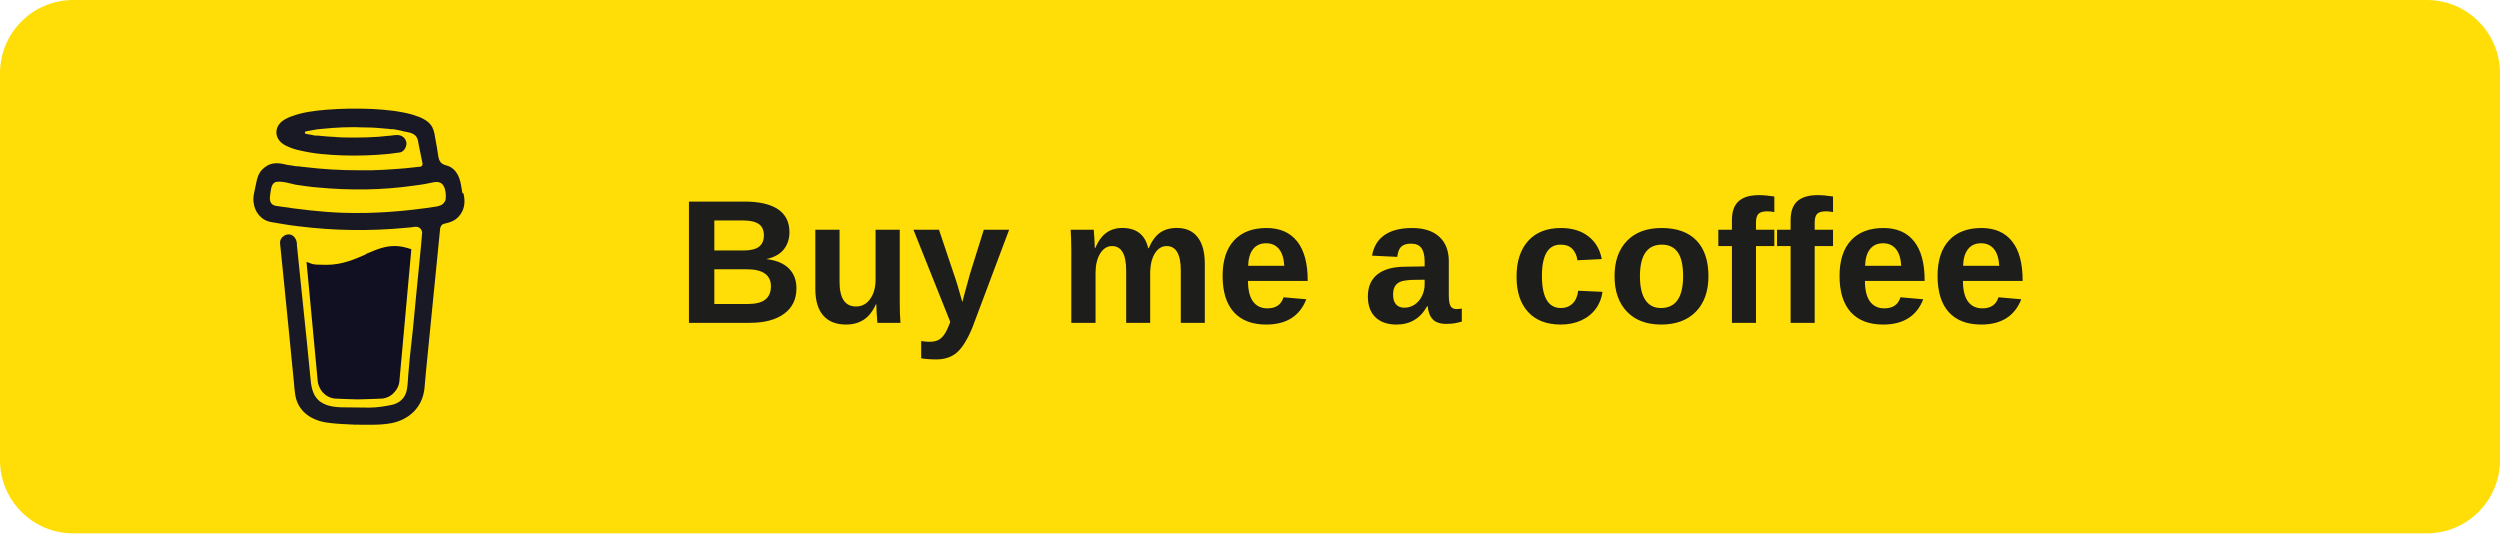
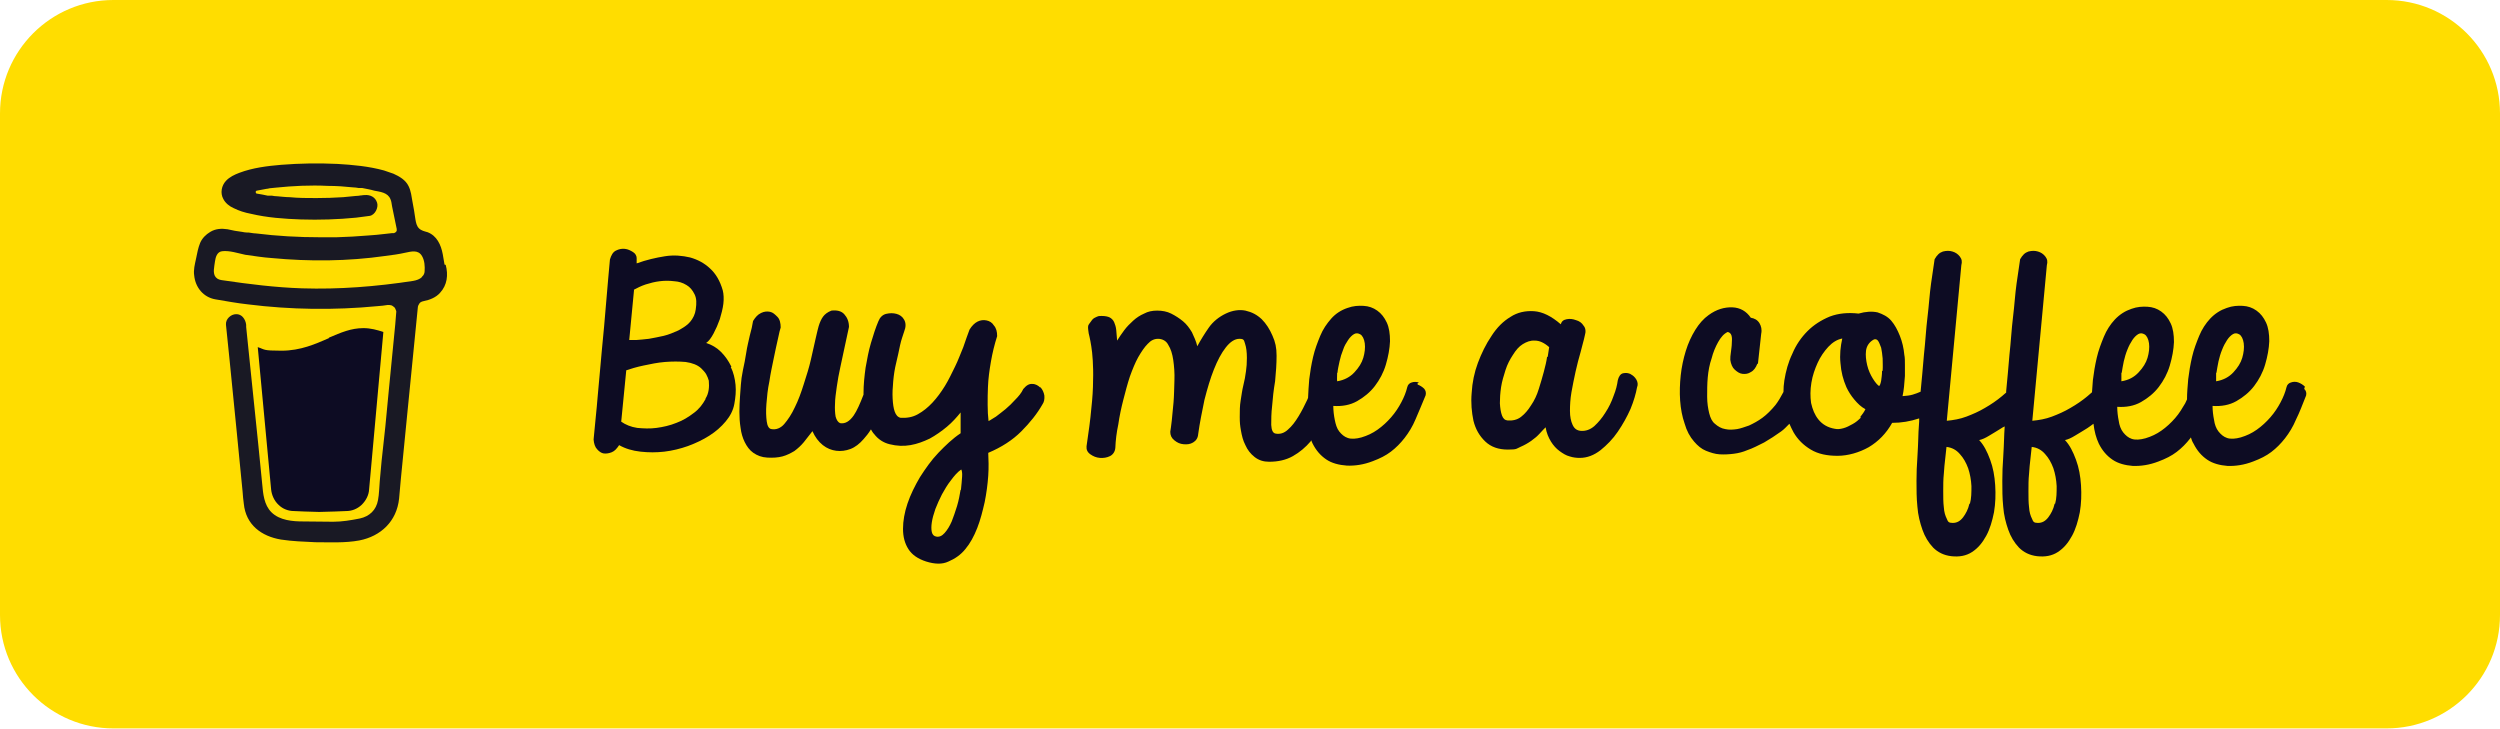
- <svg xmlns="http://www.w3.org/2000/svg" id="Ebene_2" data-name="Ebene 2" viewBox="0 0 709.33 151.33">
+ <svg xmlns="http://www.w3.org/2000/svg" id="katman_1" version="1.1" viewBox="0 0 841.9 245.3">
  <defs>
    <style>
-       .cls-1 {
-         fill: #ffdd06;
+       .st0 {
+         fill-rule: evenodd;
      }

-       .cls-2 {
-         fill: #191925;
+       .st0, .st1 {
+         fill: #0d0c23;
      }

-       .cls-3 {
-         fill: #1d1d1b;
-         font-family: Arial-BoldMT, Arial;
-         font-size: 50px;
-         font-weight: 700;
+       .st2 {
+         fill: #fd0;
      }

-       .cls-4 {
-         fill: #101022;
+       .st3 {
+         fill: #191924;
      }
    </style>
  </defs>
-   <g id="buttons">
-     <g id="bmac">
-       <rect class="cls-1" width="709.33" height="151.33" rx="20.78" ry="20.78" />
-       <g>
-         <path class="cls-4" d="M103.77,72.19c-3.09,1.34-6.61,2.95-11.18,2.95s-3.87-.28-5.62-.84l3.16,33.67c.14,1.41.77,2.74,1.76,3.66.98.98,2.32,1.48,3.66,1.48,0,0,4.43.21,5.97.21s6.4-.21,6.4-.21c1.34,0,2.6-.49,3.66-1.48.98-.98,1.69-2.25,1.76-3.66l3.37-37.26c-1.48-.49-3.02-.91-4.71-.91-2.95,0-5.34,1.05-8.15,2.25h0l-.07.14Z" />
-         <path class="cls-2" d="M131.19,54.76l-.42-2.46c-.42-2.25-1.41-4.36-3.58-5.2-.7-.21-1.48-.35-2.04-.91s-.7-1.34-.84-2.11c-.21-1.41-.42-2.88-.7-4.22-.21-1.19-.35-2.53-.91-3.66-.7-1.48-2.18-2.32-3.58-2.95-.77-.28-1.48-.49-2.25-.77-3.58-.98-7.38-1.34-11.04-1.55-4.43-.21-8.86-.14-13.29.21-3.3.28-6.75.7-9.91,1.9-1.12.42-2.32.98-3.16,1.9-1.05,1.12-1.41,2.88-.63,4.29.49.98,1.48,1.76,2.46,2.18,1.27.63,2.6,1.05,4.08,1.34,3.87.91,7.87,1.19,11.81,1.34,4.36.14,8.79,0,13.07-.42,1.05-.14,2.18-.28,3.23-.42,1.27-.21,2.11-1.97,1.76-3.09-.42-1.41-1.69-1.97-3.02-1.83-.21,0-.35,0-.63.07h-.14c-.42.07-.91.14-1.34.14-.98.07-1.9.21-2.88.28-2.11.14-4.29.21-6.4.21s-4.22,0-6.33-.21c-.98,0-1.9-.14-2.88-.21-.42,0-.91-.07-1.27-.14h-.98c-.91-.21-1.76-.35-2.6-.49-.07,0-.14,0-.21-.14s-.07-.14-.07-.21,0-.14.07-.21c0-.07.14-.14.21-.14h0c.77-.14,1.48-.28,2.25-.42.21,0,.49-.07.77-.14h0c.42,0,.98-.14,1.41-.14,4.08-.42,8.22-.63,12.37-.42,2.04,0,4.01.14,5.97.35.42,0,.84.07,1.27.14h.84c.98.21,1.97.35,2.88.63,1.41.28,3.23.42,3.87,2.04.21.49.28,1.05.35,1.55l.14.7h0c.28,1.55.7,3.23.98,4.78v.35c0,.14,0,.21-.14.28,0,.07-.14.14-.21.21s-.21.07-.28.14h-.42c-.63.07-1.27.14-1.9.21-1.27.14-2.46.28-3.8.35-2.46.21-5.06.35-7.52.42h-3.87c-5.13,0-10.12-.28-15.25-.91-.49,0-1.12-.14-1.69-.21.42,0-.28,0-.42,0-.35,0-.7-.07-1.05-.14-1.19-.14-2.32-.35-3.51-.63-1.41-.21-2.81-.14-4.08.63-1.05.63-1.9,1.48-2.39,2.6-.49,1.19-.7,2.46-.98,3.8s-.63,2.6-.42,3.94c.28,2.81,2.18,5.13,4.99,5.62,2.53.42,5.13.91,7.73,1.19,10.12,1.27,20.39,1.41,30.65.42.84-.07,1.69-.14,2.46-.28.21,0,.49,0,.77.07s.42.21.7.42.28.42.42.7.14.49.07.84l-.21,2.6c-.49,5.27-1.05,10.54-1.55,15.82-.49,5.55-1.05,11.04-1.69,16.52-.14,1.55-.28,3.09-.42,4.64-.14,1.48-.14,3.09-.42,4.57-.42,2.39-2.04,3.87-4.29,4.36-2.11.42-4.22.77-6.33.77s-4.71-.07-7.1-.07-5.55-.21-7.52-2.18c-1.76-1.76-1.97-4.36-2.18-6.68-.28-3.09-.63-6.12-.91-9.21l-1.76-17.01-1.12-10.97v-.49c-.14-1.34-1.05-2.6-2.39-2.53-1.19,0-2.53,1.12-2.39,2.53l.84,8.22,1.69,16.94c.42,4.78.98,9.63,1.41,14.34.07.91.14,1.9.28,2.81.49,5.06,4.22,7.73,8.79,8.51,2.74.42,5.41.49,8.15.63,3.44,0,7.03.21,10.4-.42,5.06-.98,8.86-4.5,9.42-9.91.14-1.55.28-3.16.42-4.71.49-5.2,1.05-10.47,1.55-15.68l1.69-17.01.77-7.8c0-.35.21-.77.42-1.05s.63-.42.98-.49c1.41-.28,2.88-.84,3.87-1.97,1.69-1.83,1.97-4.22,1.34-6.61h0l-.28-.07ZM76.71,56.52v.28-.28ZM76.92,57.64h.07c0,.07-.07,0-.07,0ZM125.84,57.71c-.49.49-1.27.77-2.11.91-8.72,1.34-17.5,2.04-26.29,1.76-6.26-.21-12.51-.98-18.7-1.9-.63-.07-1.27-.21-1.69-.7-.84-.91-.35-2.6-.21-3.8.14-.98.49-2.25,1.69-2.39,1.76-.21,3.8.49,5.48.84,2.11.28,4.15.63,6.26.77,8.93.84,18,.77,26.85-.49,1.69-.21,3.23-.42,4.78-.77,1.41-.28,3.02-.77,3.94.77.63,1.05.7,2.46.63,3.58,0,.49-.21.98-.63,1.34h0v.07Z" />
-       </g>
-       <text class="cls-3" transform="translate(192.13 91.6)">
-         <tspan x="0" y="0">Buy me a coffee</tspan>
-       </text>
-     </g>
-   </g>
+   <rect class="st2" width="841.9" height="245.3" rx="38.2" ry="38.2" />
+   <path class="st1" d="M110.7,113.9c-4.4,1.9-9.4,4.2-15.9,4.2s-5.5-.4-8-1.2l4.5,47.9c.2,2,1.1,3.9,2.5,5.2,1.4,1.4,3.3,2.1,5.2,2.1,0,0,6.3.3,8.5.3s9.1-.3,9.1-.3c1.9,0,3.7-.7,5.2-2.1,1.4-1.4,2.4-3.2,2.5-5.2l4.8-53c-2.1-.7-4.3-1.3-6.7-1.3-4.2,0-7.6,1.5-11.6,3.2h0Z" />
+   <path class="st3" d="M71.2,95.5h0q0,0,0,0h0Z" />
+   <path class="st3" d="M149.7,89.1l-.6-3.5c-.6-3.2-2-6.2-5.1-7.4-1-.3-2.1-.5-2.9-1.3s-1-1.9-1.2-3c-.3-2-.6-4.1-1-6-.3-1.7-.5-3.6-1.3-5.2-1-2.1-3.1-3.3-5.1-4.2-1.1-.4-2.1-.7-3.2-1.1-5.1-1.4-10.5-1.9-15.7-2.2-6.3-.3-12.6-.2-18.9.3-4.7.4-9.6,1-14.1,2.7-1.6.6-3.3,1.4-4.5,2.7-1.5,1.6-2,4.1-.9,6.1.7,1.4,2.1,2.5,3.5,3.1,1.8.9,3.7,1.5,5.8,1.9,5.5,1.3,11.2,1.7,16.8,1.9,6.2.2,12.5,0,18.6-.6,1.5-.2,3.1-.4,4.6-.6,1.8-.3,3-2.8,2.5-4.4-.6-2-2.4-2.8-4.3-2.6-.3,0-.5,0-.9.1h-.2c-.6.1-1.3.2-1.9.2-1.4.1-2.7.3-4.1.4-3,.2-6.1.3-9.1.3s-6,0-9-.3c-1.4,0-2.7-.2-4.1-.3-.6,0-1.3-.1-1.8-.2h-1.4c-1.3-.3-2.5-.5-3.7-.7-.1,0-.2,0-.3-.2s-.1-.2-.1-.3,0-.2.1-.3c0-.1.2-.2.3-.2h0c1.1-.2,2.1-.4,3.2-.6.3,0,.7-.1,1.1-.2h0c.6,0,1.4-.2,2-.2,5.8-.6,11.7-.9,17.6-.6,2.9,0,5.7.2,8.5.5.6,0,1.2.1,1.8.2h1.2c1.4.3,2.8.5,4.1.9,2,.4,4.6.6,5.5,2.9.3.7.4,1.5.5,2.2l.2,1h0c.4,2.2,1,4.6,1.4,6.8v.5c0,.2,0,.3-.2.4,0,.1-.2.2-.3.3s-.3.1-.4.2h-.6c-.9.1-1.8.2-2.7.3-1.8.2-3.5.4-5.4.5-3.5.3-7.2.5-10.7.6h-5.5c-7.3,0-14.4-.4-21.7-1.3-.7,0-1.6-.2-2.4-.3.6,0-.4,0-.6,0-.5,0-1-.1-1.5-.2-1.7-.2-3.3-.5-5-.9-2-.3-4-.2-5.8.9-1.5.9-2.7,2.1-3.4,3.7-.7,1.7-1,3.5-1.4,5.4s-.9,3.7-.6,5.6c.4,4,3.1,7.3,7.1,8,3.6.6,7.3,1.3,11,1.7,14.4,1.8,29,2,43.6.6,1.2-.1,2.4-.2,3.5-.4.3,0,.7,0,1.1.1s.6.3,1,.6.4.6.6,1,.2.7.1,1.2l-.3,3.7c-.7,7.5-1.5,15-2.2,22.5-.7,7.9-1.5,15.7-2.4,23.5-.2,2.2-.4,4.4-.6,6.6-.2,2.1-.2,4.4-.6,6.5-.6,3.4-2.9,5.5-6.1,6.2-3,.6-6,1.1-9,1.1s-6.7-.1-10.1-.1-7.9-.3-10.7-3.1c-2.5-2.5-2.8-6.2-3.1-9.5-.4-4.4-.9-8.7-1.3-13.1l-2.5-24.2-1.6-15.6v-.7c-.2-1.9-1.5-3.7-3.4-3.6-1.7,0-3.6,1.6-3.4,3.6l1.2,11.7,2.4,24.1c.6,6.8,1.4,13.7,2,20.4.1,1.3.2,2.7.4,4,.7,7.2,6,11,12.5,12.1,3.9.6,7.7.7,11.6.9,4.9,0,10,.3,14.8-.6,7.2-1.4,12.6-6.4,13.4-14.1.2-2.2.4-4.5.6-6.7.7-7.4,1.5-14.9,2.2-22.3l2.4-24.2,1.1-11.1c0-.5.3-1.1.6-1.5s.9-.6,1.4-.7c2-.4,4.1-1.2,5.5-2.8,2.4-2.6,2.8-6,1.9-9.4h0ZM72.2,91.6v.4-.4ZM72.5,93.2h.1c0,.1-.1,0-.1,0ZM72.6,93.4c0,.2,0,.1,0,0ZM73,93.7h0ZM142.1,93.3c-.7.7-1.8,1.1-3,1.3-12.4,1.9-24.9,2.9-37.4,2.5-8.9-.3-17.8-1.4-26.6-2.7-.9-.1-1.8-.3-2.4-1-1.2-1.3-.5-3.7-.3-5.4.2-1.4.7-3.2,2.4-3.4,2.5-.3,5.4.7,7.8,1.2,3,.4,5.9.9,8.9,1.1,12.7,1.2,25.6,1.1,38.2-.7,2.4-.3,4.6-.6,6.8-1.1,2-.4,4.3-1.1,5.6,1.1.9,1.5,1,3.5.9,5.1,0,.7-.3,1.4-.9,1.9h0Z" />
+   <path class="st0" d="M237.6,134.4c-1,1.8-2.2,3.4-4,4.7-1.7,1.3-3.6,2.5-5.8,3.3-2.2.9-4.5,1.4-6.7,1.7s-4.4.2-6.5,0c-2.1-.3-4-1.1-5.4-2.1l1.7-17.3c1.5-.5,3.4-1.1,5.8-1.6s4.7-1,7.2-1.2,4.8-.2,7,0c2.2.3,4,1,5.2,2.1.6.6,1.3,1.3,1.7,2s.7,1.5.9,2.2c.2,2.2,0,4.3-1.1,6h0ZM213.4,97.6c1.1-.6,2.5-1.3,4-1.8,1.6-.5,3.1-.9,4.8-1.1,1.6-.2,3.2-.2,4.8,0,1.6.1,2.9.5,4.2,1.3,1.2.7,2,1.7,2.7,3.1s.7,3,.4,5.1c-.2,1.6-.9,3-1.9,4.2s-2.4,2-4,2.9c-1.6.7-3.2,1.4-4.9,1.8s-3.4.7-5,1c-1.6.2-3,.3-4.2.4h-2.4l1.6-16.7h0v-.2ZM246.2,123.3c-.9-1.8-2-3.4-3.4-4.8s-3.1-2.4-5-3c.9-.6,1.7-1.7,2.5-3.2s1.5-3.1,2.1-4.8c.5-1.7,1-3.5,1.2-5.2s.1-3.3-.2-4.5c-.9-3.2-2.4-5.7-4.3-7.4-1.9-1.8-4.2-3-6.7-3.7-2.6-.6-5.4-.9-8.5-.4s-6.2,1.2-9.5,2.4v-1.8c0-.7-.4-1.5-1.2-2s-1.7-1-2.8-1.1-2,.1-3,.6c-1,.5-1.6,1.6-2,3-.4,4.7-.9,9.6-1.3,14.8s-.9,10.3-1.4,15.5c-.4,5.2-1,10.4-1.4,15.5-.4,5.1-1,10.1-1.4,14.8.1,1.4.5,2.6,1.2,3.3.6.7,1.4,1.3,2.2,1.4s1.7,0,2.7-.4,1.7-1.2,2.5-2.4c2.1,1.2,4.5,1.9,7.2,2.2s5.4.3,8,0,5.5-1,8-1.9c2.7-1,5-2.1,7.2-3.5s4-3,5.5-4.8,2.5-3.7,2.9-5.9.6-4.3.4-6.4c-.2-2.1-.7-4.2-1.6-6h.2Z" />
+   <path class="st0" d="M323.5,164.9c-.3,1.7-.6,3.5-1.2,5.5s-1.2,3.6-1.8,5.2c-.7,1.6-1.5,2.9-2.4,3.9-.9,1-1.8,1.4-2.8,1.2-.7-.1-1.3-.6-1.5-1.5-.2-.9-.2-2,0-3.3s.6-2.8,1.2-4.5c.6-1.6,1.4-3.3,2.2-4.9.9-1.6,1.8-3.2,3-4.7,1.1-1.5,2.2-2.8,3.5-3.7.2.3.4,1.1.3,2.4s-.2,2.8-.4,4.5h-.2ZM350.4,130.6c-.7-.7-1.6-1.3-2.7-1.3-1.1-.1-2,.4-3.1,1.7-.6,1.3-1.6,2.5-2.7,3.6-1.1,1.2-2.1,2.2-3.3,3.2s-2.2,1.7-3.2,2.5c-1.1.6-1.8,1.2-2.5,1.5-.2-1.7-.3-3.5-.3-5.5s0-4,.1-5.9c.1-2.9.5-5.7,1-8.6s1.2-5.8,2.1-8.6c0-1.5-.3-2.7-1.1-3.6-.6-1-1.5-1.5-2.5-1.7s-2-.1-3,.4-1.9,1.4-2.7,2.7c-.6,1.7-1.4,3.7-2.1,5.9-.9,2.1-1.7,4.4-2.8,6.6s-2.1,4.4-3.4,6.5-2.7,4-4.2,5.6-3.1,2.9-4.9,3.9c-1.8,1-3.6,1.3-5.8,1.2-1-.2-1.6-1-2-2.1s-.6-2.6-.7-4.4,0-3.6.2-5.8.5-4.2,1-6.2.9-4,1.3-5.9,1-3.4,1.4-4.7c.6-1.5.6-2.8,0-3.9s-1.5-1.7-2.6-2-2.2-.3-3.5,0c-1.2.3-2.1,1.2-2.6,2.5-.9,2.1-1.7,4.6-2.5,7.3s-1.3,5.5-1.8,8.3c-.4,2.9-.7,5.7-.7,8.6v.5c-1.2,3.1-2.2,5.4-3.3,7-1.4,2-2.9,2.9-4.6,2.6-.7-.3-1.2-1.1-1.5-2.2-.2-1.2-.3-2.6-.2-4.3,0-1.7.3-3.6.6-5.8.3-2.1.7-4.4,1.2-6.6.5-2.2,1-4.6,1.5-7s1-4.5,1.4-6.5c0-1.8-.6-3.2-1.6-4.3s-2.5-1.4-4.3-1.2c-1.3.5-2.2,1.2-2.8,2s-1.1,1.9-1.5,3.2c-.2.6-.5,2-1,4.1s-1,4.4-1.6,7.1-1.5,5.5-2.4,8.3c-.9,2.9-1.9,5.6-3,7.8-1.1,2.4-2.4,4.3-3.6,5.7s-2.8,2-4.3,1.7c-.9-.1-1.4-1.1-1.6-2.6s-.3-3.5-.1-5.9.4-4.8,1-7.6c.4-2.8,1-5.4,1.5-7.9.5-2.5,1-4.7,1.4-6.5.4-1.9.7-3.2.9-3.7,0-1.5-.3-2.8-1.1-3.6s-1.5-1.5-2.5-1.7-2-.1-3,.4c-1.1.5-1.9,1.4-2.7,2.7-.2,1.4-.6,3.1-1.1,4.9-.4,1.9-.9,3.7-1.2,5.8s-.7,3.9-1.1,5.8-.6,3.5-.7,4.9c-.1,1.1-.2,2.5-.3,4.1s-.2,3.3-.2,5.1.1,3.5.4,5.4c.2,1.7.7,3.4,1.4,4.8s1.6,2.7,2.9,3.6,2.8,1.5,4.7,1.6c1.9.1,3.6,0,5.1-.4s2.8-1.1,4-1.8c1.2-.9,2.2-1.8,3.2-3s1.9-2.5,2.9-3.7c.9,2,2,3.5,3.5,4.7,1.4,1.1,2.9,1.7,4.5,1.9s3.2,0,4.8-.6,3.1-1.8,4.4-3.3c.9-1,1.7-2,2.5-3.3.3.5.6,1.1,1.1,1.6,1.3,1.7,3.1,2.9,5.2,3.4,2.4.6,4.7.7,7,.3s4.4-1.2,6.5-2.2c2-1.1,4-2.5,5.8-4s3.3-3.2,4.6-4.8v7c-2.7,1.8-5.1,4.1-7.5,6.6s-4.4,5.4-6.2,8.2c-1.7,2.9-3.2,5.9-4.2,8.9s-1.5,5.8-1.5,8.5.6,4.9,1.8,6.8c1.2,1.9,3.2,3.3,6,4.2,2.9.9,5.4,1,7.5,0,2.1-.9,4.1-2.2,5.7-4.2,1.6-1.9,2.9-4.3,4-7.1s1.8-5.7,2.5-8.7c.6-3,1-6,1.2-8.9s.1-5.5,0-7.7c4.5-1.9,8.2-4.3,11.1-7.2,2.9-2.9,5.4-6,7.2-9.2.5-.7.7-1.7.6-2.9-.2-1.1-.6-2-1.4-2.9h0v.3Z" />
+   <path class="st0" d="M450.4,125.6c.1-1.2.4-2.5.7-3.9s.7-2.7,1.2-3.9c.4-1.3,1.1-2.4,1.7-3.3s1.3-1.6,2-2,1.4-.3,2.1.1,1.3,1.5,1.5,3c.2,1.5,0,3.2-.5,4.9s-1.5,3.3-3,4.9c-1.4,1.5-3.3,2.6-5.8,3-.1-.7,0-1.7,0-2.9h0ZM477.9,128.8c-.9-.2-1.7-.3-2.5,0-.7.2-1.3.7-1.5,1.6-.4,1.7-1.1,3.4-2,5.1s-2,3.4-3.4,5c-1.4,1.6-2.9,3-4.6,4.2-1.7,1.2-3.4,2-5.4,2.6-1.8.5-3.4.6-4.6.2-1.2-.4-2.1-1.2-2.9-2.2s-1.2-2.4-1.5-3.9c-.3-1.5-.5-3.1-.5-4.7,3,.2,5.7-.3,8-1.6s4.4-3,6-5.1,2.9-4.5,3.7-7.2,1.3-5.4,1.4-7.9c0-2.5-.3-4.6-1.1-6.3s-1.8-3-3.2-4-2.9-1.5-4.6-1.6c-1.7-.1-3.5,0-5.4.7-2.1.7-4,1.9-5.5,3.6s-2.8,3.6-3.7,5.8-1.8,4.5-2.4,7.1-1,5-1.3,7.5c-.2,2.1-.3,4.3-.4,6.3-.1.2-.2.5-.3.7-.9,1.9-1.8,3.7-2.9,5.5s-2.2,3.3-3.6,4.5c-1.3,1.2-2.7,1.6-4.2,1.3-.9-.2-1.3-1.2-1.4-2.9,0-1.7,0-3.9.3-6.4.2-2.6.5-5.4,1-8.3.3-3,.5-5.9.5-8.6s-.4-4.6-1.4-6.8c-.9-2.1-2.1-4-3.6-5.5-1.6-1.5-3.3-2.4-5.5-2.9-2-.4-4.3-.1-6.6,1s-4.3,2.7-5.7,4.7-2.7,4.1-3.9,6.3c-.4-1.7-1.1-3.2-1.8-4.7-.9-1.5-1.8-2.7-3-3.7s-2.6-1.9-4-2.6-3-1-4.7-1-3.1.3-4.4,1c-1.4.6-2.6,1.4-3.7,2.4-1.1,1-2.1,2-3,3.2s-1.7,2.4-2.4,3.5c-.1-1.4-.2-2.6-.3-3.6s-.4-1.9-.7-2.6-.9-1.3-1.5-1.6-1.5-.5-2.7-.5-1.2.1-1.7.3-1.1.5-1.5,1-.7,1-1.1,1.5-.3,1.3-.2,2.1c0,.5.2,1.3.4,2.1.2.9.4,1.9.6,3.2s.4,2.9.5,4.8.2,4.2.1,6.8c0,2.7-.2,5.9-.6,9.5-.3,3.6-.9,7.8-1.6,12.6-.1,1.1.3,2,1.3,2.7s2,1.1,3.2,1.2,2.4-.1,3.4-.6,1.7-1.5,1.8-2.8c.1-2.5.4-5.1,1-7.9.4-2.8,1-5.6,1.7-8.3s1.4-5.4,2.2-7.8c.9-2.5,1.8-4.7,2.8-6.5,1.1-1.9,2.1-3.4,3.2-4.5,1.1-1.2,2.2-1.7,3.5-1.7s2.7.6,3.4,2c.9,1.4,1.4,3.1,1.7,5.1.3,2.1.5,4.4.4,7s-.1,4.9-.3,7.3c-.2,2.4-.4,4.4-.6,6.2s-.4,3.1-.5,3.7c0,1.2.4,2.1,1.4,2.9s1.9,1.2,3.1,1.3c1.2.1,2.2,0,3.2-.6s1.6-1.5,1.7-2.8c.5-3.7,1.3-7.6,2.1-11.5,1-3.9,2-7.3,3.2-10.3,1.2-3,2.5-5.5,4-7.4,1.5-1.9,3-2.9,4.6-2.9s1.5.5,1.9,1.7.6,2.8.6,4.7-.1,3-.3,4.5c-.2,1.6-.5,3.2-.9,4.8s-.6,3.3-.9,5.1-.3,3.5-.3,5.5.1,2.9.4,4.6.7,3.4,1.5,4.9c.7,1.6,1.7,2.9,3.1,4s3,1.6,4.9,1.6c3,0,5.7-.6,8-1.9s4.3-3,6-5c0-.1.1-.2.2-.3.1.3.2.6.4,1,1.2,2.4,2.7,4.1,4.6,5.4s4.3,1.9,7,2.1c2.7.1,5.6-.3,8.7-1.5,2.4-.9,4.4-1.9,6.1-3.2s3.2-2.8,4.6-4.6,2.7-3.9,3.7-6.3,2.2-5.1,3.4-8.1c.2-.9,0-1.6-.5-2.2-.6-.6-1.4-1.1-2.2-1.4h0v-.5Z" />
+   <path class="st0" d="M521,120.1c-.2,1.6-.6,3.2-1.1,5.1s-1.1,3.9-1.7,5.8c-.6,2-1.5,3.9-2.6,5.5-1,1.6-2.1,2.9-3.4,3.9-1.3,1-2.8,1.3-4.5,1.2-.9-.1-1.5-.6-1.9-1.7s-.6-2.4-.7-4.1c0-1.6.1-3.4.4-5.4s.9-3.9,1.5-5.8,1.5-3.6,2.5-5.1c1-1.6,2-2.8,3.3-3.6s2.6-1.3,4.1-1.2c1.5,0,3.1.7,4.8,2.2-.1.6-.3,1.8-.5,3.3h-.1ZM549.2,126c-.9-.4-1.6-.5-2.6-.3-.9.2-1.5,1.1-1.8,2.4-.2,1.5-.6,3.2-1.4,5.2-.7,2-1.6,3.9-2.8,5.7-1.1,1.8-2.4,3.3-3.7,4.5-1.4,1.2-2.9,1.7-4.5,1.6-1.3-.1-2.2-.7-2.8-2s-.9-2.8-.9-4.7.1-4,.5-6.3.9-4.7,1.4-7,1.1-4.5,1.7-6.6c.5-2.1,1.1-4,1.4-5.5.4-1.3.3-2.5-.4-3.3-.6-1-1.5-1.6-2.6-1.9-1.1-.4-2-.5-3.1-.3s-1.7.7-2,1.7c-3.1-2.7-6.1-4.2-9-4.4s-5.6.4-7.9,1.9c-2.5,1.5-4.6,3.6-6.4,6.4-1.9,2.8-3.4,5.9-4.6,9.1s-1.9,6.6-2.1,10.1c-.3,3.4,0,6.5.6,9.4.7,2.8,2,5.1,4,7,1.9,1.8,4.4,2.7,7.6,2.7s2.8-.3,4.2-.9,2.6-1.3,3.6-2,2.1-1.6,2.9-2.5,1.5-1.6,2-2.1c.3,1.9,1,3.5,1.8,4.8s1.8,2.4,2.9,3.2,2.2,1.5,3.4,1.8c1.2.4,2.4.5,3.4.5,2.5,0,4.8-.9,7-2.6,2.1-1.7,4.1-3.7,5.8-6.2,1.7-2.5,3.1-5,4.3-7.7,1.1-2.7,1.8-5.1,2.2-7.3.3-.7.3-1.6-.2-2.5s-1.2-1.5-2-1.9h.1Z" />
+   <path class="st0" d="M691.9,169.7c-.4,1.8-1.2,3.3-2.1,4.5-1,1.3-2.1,1.9-3.5,1.9s-1.6-.4-2-1.4c-.5-1-.9-2.2-1-3.9-.2-1.6-.2-3.3-.2-5.4s0-3.9.2-5.8c.1-1.9.3-3.6.5-5.4.2-1.6.3-2.9.4-3.7,1.8.2,3.3,1,4.5,2.4,1.2,1.3,2.1,2.9,2.8,4.8.6,1.8,1,3.9,1.1,6,0,2.1,0,4.1-.5,5.9h-.1ZM663.2,169.7c-.4,1.8-1.2,3.3-2.1,4.5-1,1.3-2.1,1.9-3.5,1.9s-1.6-.4-2-1.4c-.5-1-.9-2.2-1-3.9-.2-1.6-.2-3.3-.2-5.4s0-3.9.2-5.8c.1-1.9.3-3.6.5-5.4.2-1.6.3-2.9.4-3.7,1.8.2,3.3,1,4.5,2.4,1.2,1.3,2.1,2.9,2.8,4.8.6,1.8,1,3.9,1.1,6,0,2.1,0,4.1-.5,5.9h-.1ZM633.8,124.9c0,1.3-.2,2.4-.3,3.3-.2,1-.4,1.6-.7,1.8-.5-.3-1.3-1.2-2.1-2.5s-1.5-2.8-1.9-4.5-.6-3.3-.4-4.9c.2-1.6,1.1-2.9,2.5-3.7.5-.3,1.1-.2,1.5.3s.7,1.4,1.1,2.4c.2,1.1.4,2.2.5,3.6,0,1.4.1,2.7,0,4h0v.2ZM626.7,140.6c-.9.9-1.7,1.6-2.8,2.2s-2,1.1-3.1,1.4-2,.4-2.9.2c-2.4-.4-4.2-1.5-5.5-3.1s-2-3.4-2.5-5.6c-.3-2.1-.3-4.4.1-6.8.4-2.5,1.2-4.7,2.1-6.7s2.2-3.9,3.6-5.4,3-2.5,4.7-2.8c-.6,2.7-.9,5.5-.6,8.3.2,2.9.9,5.6,2,8.1.7,1.5,1.6,2.9,2.7,4.2s2.2,2.4,3.7,3.2c-.4.9-1.1,1.8-1.8,2.7h.1ZM714.5,125.6c.2-1.2.4-2.5.7-3.9.3-1.3.7-2.7,1.2-3.9.5-1.3,1.1-2.4,1.7-3.3s1.3-1.6,2-2,1.4-.3,2.1.1,1.3,1.5,1.5,3,0,3.2-.5,4.9-1.5,3.3-3,4.9-3.3,2.6-5.8,3v-2.9h0ZM746.4,125.6c.2-1.2.4-2.5.7-3.9.3-1.3.7-2.7,1.2-3.9.5-1.3,1.1-2.4,1.7-3.3s1.3-1.6,2-2,1.4-.3,2.1.1,1.3,1.5,1.5,3,0,3.2-.5,4.9-1.5,3.3-3,4.9c-1.4,1.5-3.3,2.6-5.8,3v-2.9h0ZM776.2,130.2c-.6-.6-1.4-1.1-2.2-1.4s-1.7-.3-2.5,0c-.7.2-1.3.7-1.5,1.6-.4,1.7-1.1,3.4-2,5.1s-2,3.4-3.4,5-2.9,3-4.6,4.2-3.4,2-5.4,2.6c-1.8.5-3.4.6-4.6.2-1.2-.4-2.1-1.2-2.9-2.2s-1.3-2.4-1.5-3.9c-.3-1.5-.5-3.1-.5-4.7,3,.2,5.7-.3,8-1.6s4.4-3,6-5.1,2.9-4.5,3.7-7.2,1.3-5.4,1.4-7.9c0-2.5-.3-4.6-1.1-6.3s-1.8-3-3.2-4-2.9-1.5-4.6-1.6-3.5,0-5.4.7c-2.1.7-4,1.9-5.6,3.6-1.5,1.6-2.8,3.6-3.7,5.8s-1.8,4.5-2.4,7.1-1,5-1.3,7.5c-.2,2.4-.4,4.6-.4,6.8-.2.4-.4.9-.6,1.3-1,1.7-2,3.4-3.4,5s-2.9,3-4.6,4.2-3.4,2-5.4,2.6c-1.8.5-3.4.6-4.6.2-1.2-.4-2.1-1.2-2.9-2.2s-1.3-2.4-1.5-3.9c-.3-1.5-.5-3.1-.5-4.7,3,.2,5.7-.3,8-1.6s4.4-3,6-5.1,2.9-4.5,3.7-7.2,1.3-5.4,1.4-7.9c0-2.5-.3-4.6-1.1-6.3s-1.8-3-3.2-4-2.9-1.5-4.6-1.6-3.5,0-5.4.7c-2.1.7-4,1.9-5.6,3.6-1.5,1.6-2.8,3.6-3.7,5.8s-1.8,4.5-2.4,7.1-1,5-1.3,7.5c-.1,1.4-.2,2.7-.3,4.1-.5.4-1,.9-1.5,1.3-1.8,1.5-3.7,2.8-5.8,4-2,1.2-4.1,2.1-6.2,2.9s-4.4,1.2-6.6,1.4l4.9-52.4c.3-1.1.2-2-.5-2.9s-1.5-1.4-2.5-1.7c-1-.3-2-.3-3.2,0-1.2.4-2,1.2-2.8,2.6-.3,2-.7,4.7-1.2,8.2s-.7,7.3-1.2,11.3-.7,8.3-1.2,12.7c-.4,4.4-.7,8.5-1.1,12.2v.5c-.4.4-.9.7-1.4,1.2-1.8,1.5-3.7,2.8-5.8,4-2,1.2-4.1,2.1-6.2,2.9s-4.4,1.2-6.6,1.4l4.9-52.4c.3-1.1.2-2-.5-2.9s-1.5-1.4-2.5-1.7c-1-.3-2-.3-3.2,0-1.2.4-2,1.2-2.8,2.6-.3,2-.7,4.7-1.2,8.2s-.7,7.3-1.2,11.3-.7,8.3-1.2,12.7c-.4,4.4-.7,8.5-1.1,12.2v.2c-.9.4-1.7.7-2.7,1-1,.3-2.1.4-3.4.5.2-1,.4-2,.5-3.2s.2-2.4.3-3.6v-3.7c0-1.3,0-2.5-.2-3.4-.2-2.2-.7-4.4-1.5-6.4s-1.7-3.7-2.9-5.1c-1.2-1.4-2.8-2.2-4.6-2.8-1.8-.4-4-.3-6.4.4-3.6-.4-6.8-.1-9.7,1-2.9,1.2-5.4,2.8-7.5,4.9s-3.9,4.7-5.1,7.6c-1.4,2.9-2.2,5.9-2.7,9-.2,1.3-.3,2.6-.3,3.9-.9,1.7-1.7,3.1-2.7,4.4-1.4,1.7-2.9,3.2-4.4,4.3-1.5,1.1-3,1.9-4.5,2.6-1.5.5-2.8,1-4,1.2-1.4.2-2.7.3-4,0-1.3-.2-2.5-.9-3.5-1.8-.9-.7-1.5-1.9-1.9-3.5-.4-1.6-.7-3.5-.7-5.6s0-4.3.2-6.5.6-4.4,1.3-6.4c.5-2,1.3-3.9,2.2-5.5.9-1.6,1.9-2.8,3.2-3.4.6.1,1.1.5,1.3,1.2s.2,1.6.1,2.6c0,1-.2,2-.3,3-.2,1.1-.2,1.9-.2,2.6.2,1.4.7,2.6,1.5,3.3s1.6,1.3,2.6,1.4c1,.1,1.9,0,2.8-.6,1-.5,1.7-1.5,2.2-2.8h.2l1.1-10.1c.3-1.4,0-2.6-.6-3.6-.7-1.1-1.7-1.6-2.9-1.8-1.5-2.2-3.6-3.4-6.2-3.5-2.7-.1-5.4.7-8,2.6-1.7,1.2-3.2,2.9-4.5,5s-2.4,4.5-3.2,7.1-1.4,5.4-1.7,8.2-.4,5.7-.2,8.5.7,5.4,1.5,7.7c.7,2.5,1.8,4.5,3.2,6.1,1.2,1.4,2.5,2.5,4,3.1,1.5.6,3,1.1,4.6,1.2s3.2,0,4.8-.2,3.1-.6,4.5-1.2c1.8-.6,3.7-1.6,5.7-2.6,1.9-1.1,3.9-2.4,5.7-3.7,1-.7,1.8-1.6,2.8-2.6.4,1,.9,1.9,1.4,2.9,1.4,2.4,3.3,4.3,5.8,5.8,2.5,1.5,5.5,2.1,9,2.1s7.3-1.1,10.5-2.9c3.2-1.9,5.9-4.6,7.9-8.2,3.1,0,6.1-.5,9.1-1.5v1c-.2,2.8-.3,4.7-.3,5.7,0,1.7-.2,3.9-.3,6.4-.2,2.6-.3,5.2-.3,8s0,5.7.3,8.6c.2,2.9.9,5.5,1.7,7.8s2,4.3,3.6,6c1.6,1.6,3.6,2.6,6.1,2.9,2.7.3,5-.1,7-1.4s3.5-3.1,4.8-5.5c1.2-2.2,2-4.9,2.6-7.9.5-3,.6-6,.4-9.1s-.7-5.9-1.7-8.6-2.1-4.9-3.7-6.6c1-.2,2.1-.7,3.4-1.5s2.7-1.6,4.1-2.5c.3-.2.6-.4,1.1-.6-.1,1.8-.2,3.2-.2,4,0,1.7-.2,3.9-.3,6.4-.2,2.6-.3,5.2-.3,8s0,5.7.3,8.6c.2,2.9.9,5.5,1.7,7.8s2,4.3,3.6,6c1.6,1.6,3.6,2.6,6.1,2.9,2.7.3,5-.1,7-1.4s3.5-3.1,4.8-5.5c1.2-2.2,2-4.9,2.6-7.9.5-3,.6-6,.4-9.1s-.7-5.9-1.7-8.6-2.1-4.9-3.7-6.6c1-.2,2.1-.7,3.4-1.5s2.7-1.6,4.1-2.5c.7-.5,1.5-1,2.1-1.5.3,2.6.9,4.8,1.8,6.7,1.2,2.4,2.7,4.1,4.6,5.4s4.3,1.9,6.8,2.1c2.7.1,5.6-.3,8.7-1.5,2.4-.9,4.4-1.9,6.1-3.2,1.7-1.3,3.2-2.8,4.6-4.6,0-.1.2-.2.2-.3.2.7.5,1.5.9,2.1,1.2,2.4,2.7,4.1,4.6,5.4s4.3,1.9,6.8,2.1c2.7.1,5.6-.3,8.7-1.5,2.4-.9,4.4-1.9,6.1-3.2,1.7-1.3,3.2-2.8,4.6-4.6s2.7-3.9,3.7-6.3c1.2-2.4,2.2-5.1,3.4-8.1.2-.9,0-1.6-.6-2.2h0v-.2Z" />
</svg>
